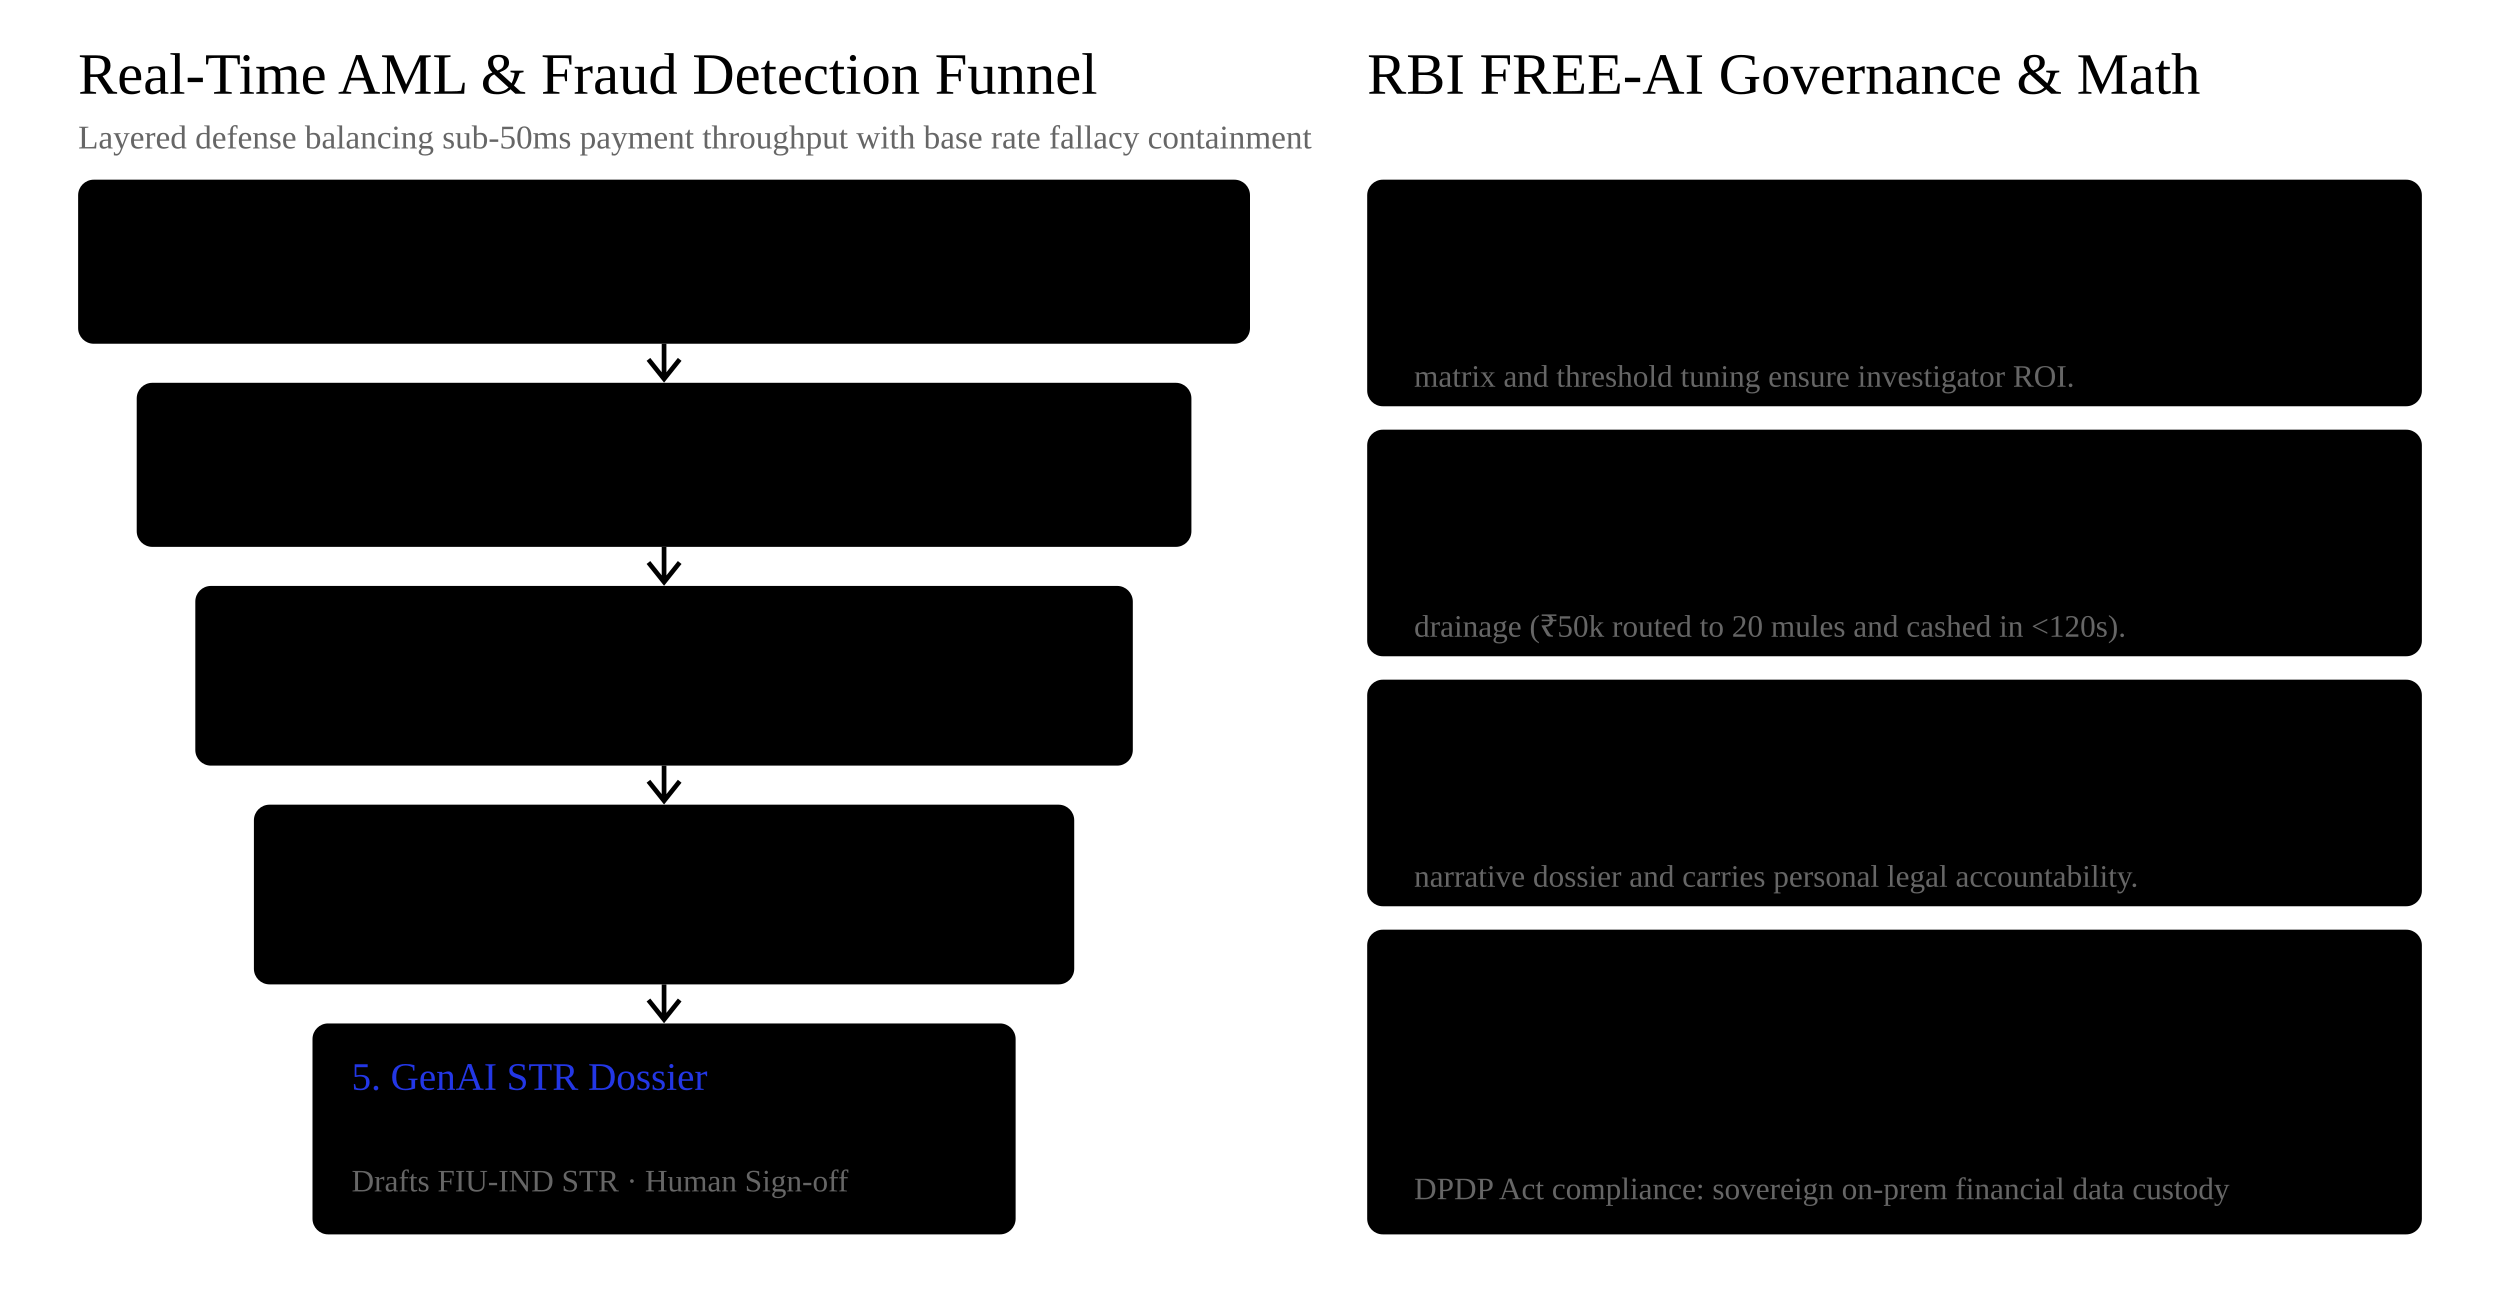
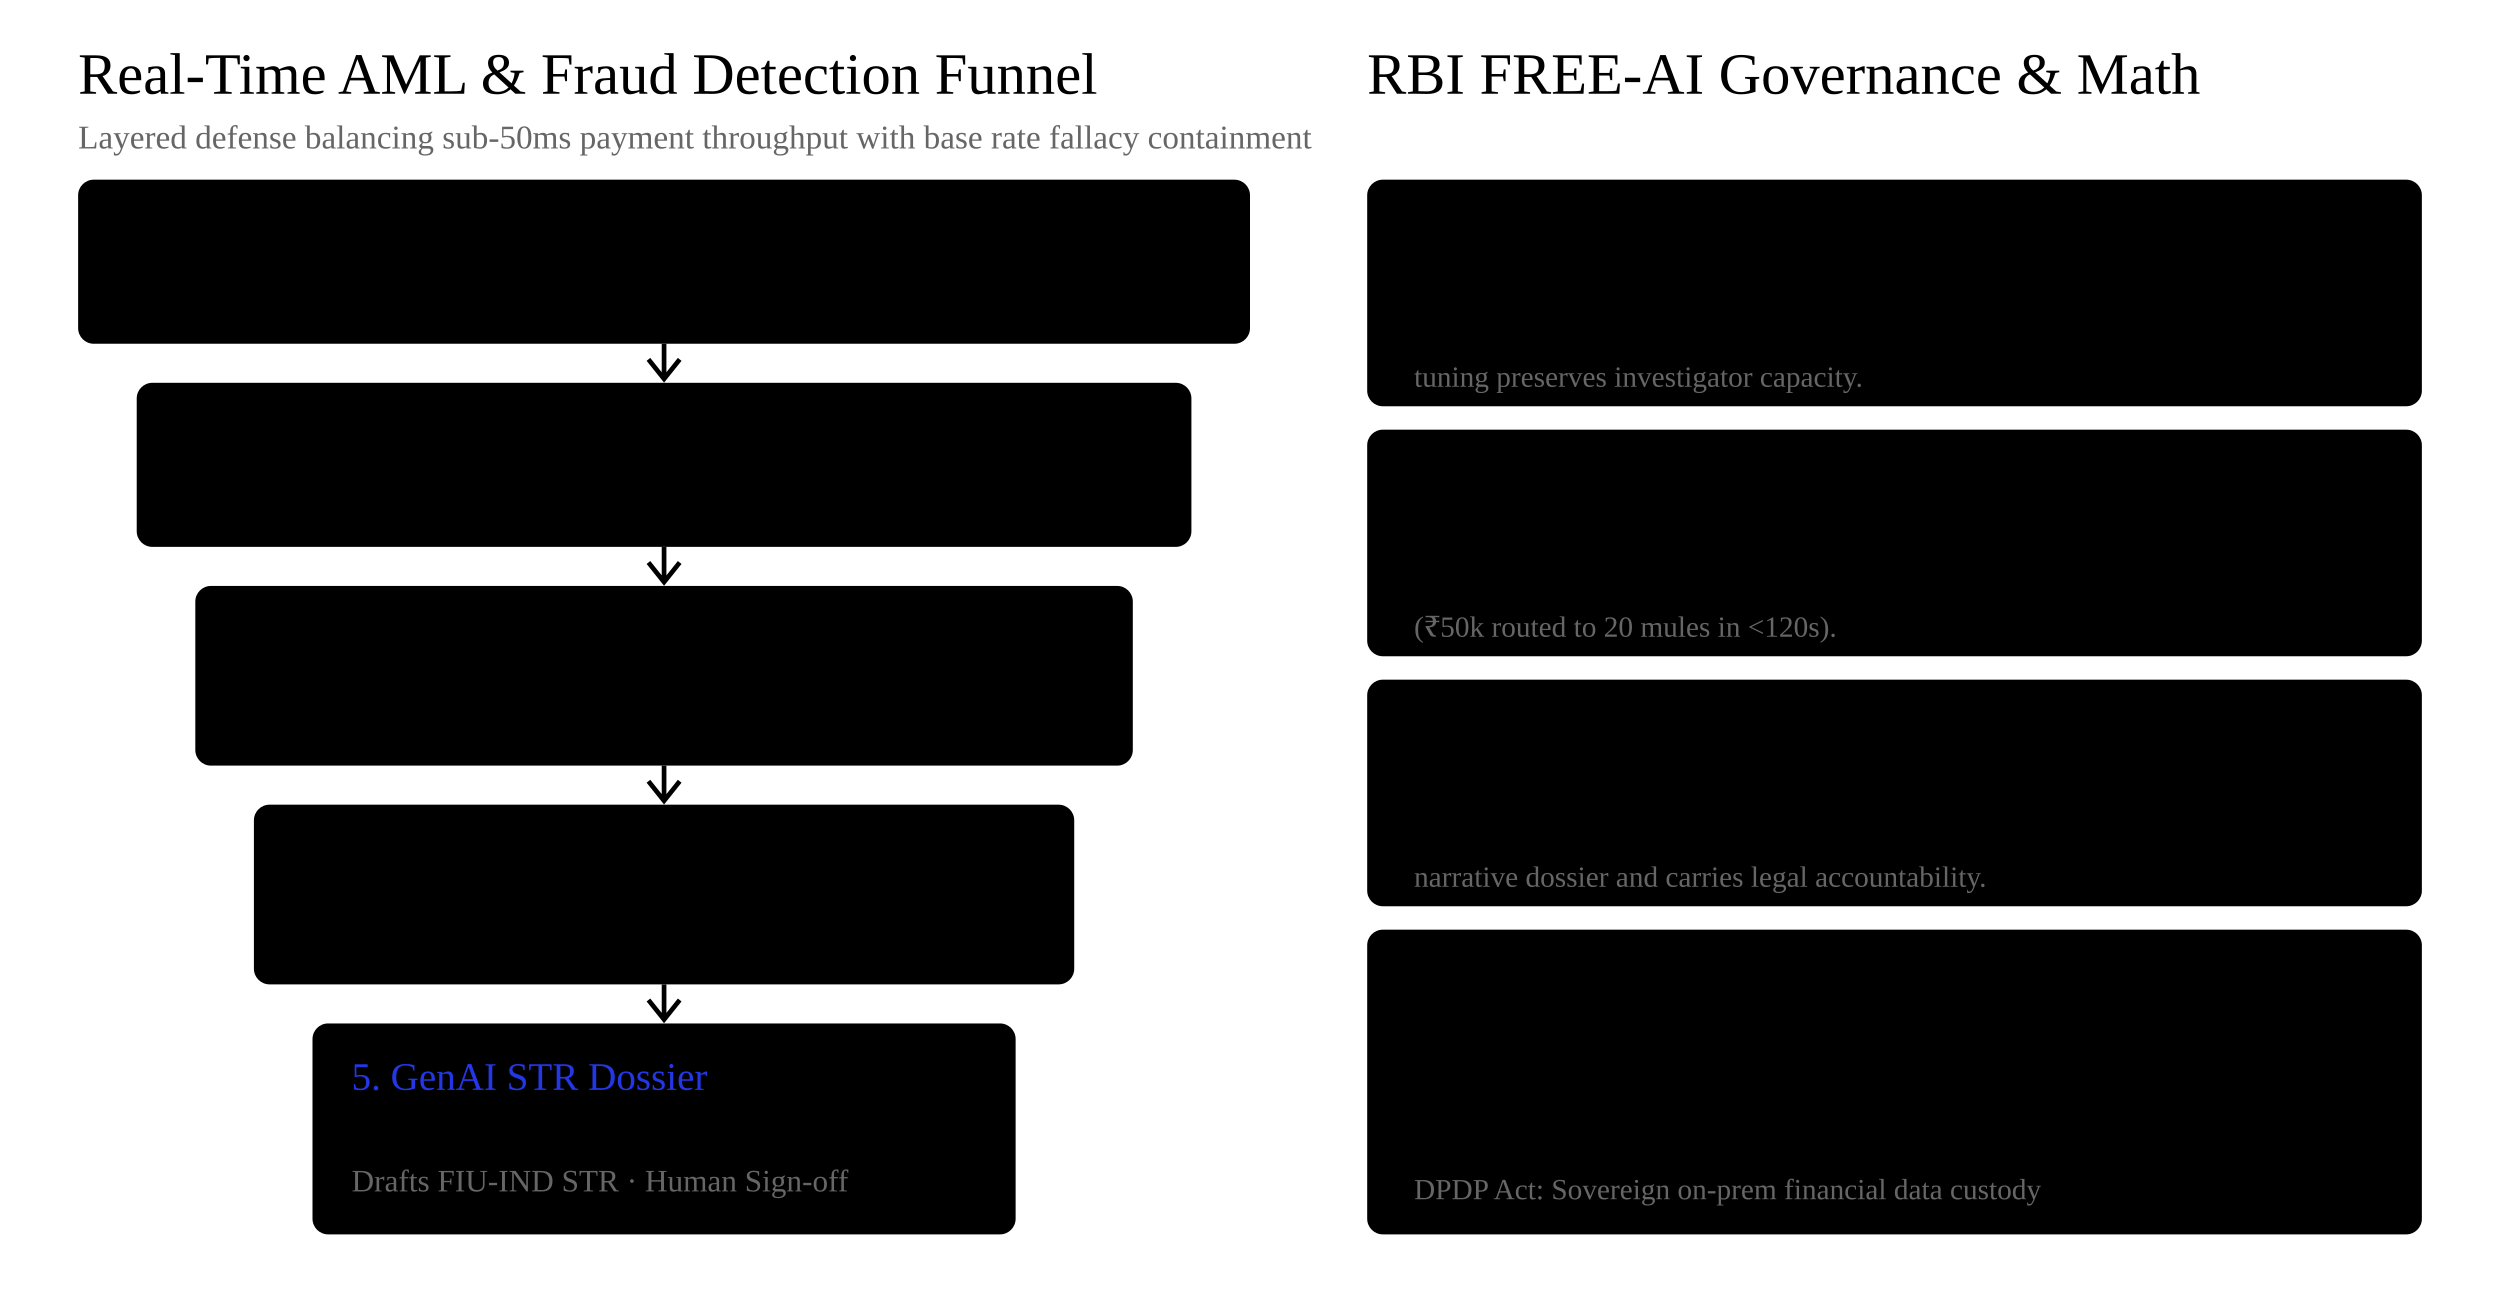
<svg xmlns="http://www.w3.org/2000/svg" viewBox="0 0 640 330" role="img" aria-label="Real-Time AML &amp; Fraud Detection Funnel under RBI FREE-AI showing payment streaming, heuristic filtering, GNN mule account detection, Bayesian base rate fallacy calibration, and human-signed FIU-IND STR generation.">
  <text class="t-display" x="20" y="24" font-size="15">Real-Time AML &amp; Fraud Detection Funnel</text>
  <text class="t-display" x="350" y="24" font-size="15">RBI FREE-AI Governance &amp; Math</text>
  <text x="20" y="38" font-size="8.5" fill="#666">Layered defense balancing sub-50ms payment throughput with base rate fallacy containment</text>
  <rect class="paper acc-s" x="20" y="46" width="300" height="42" rx="4" stroke-width="1.5" />
  <text x="32" y="63" font-size="10.5" font-weight="bold">1. Payment Streaming Ingress (40M tx/day)</text>
-   <text x="32" y="77" font-size="8.5">Real-time UPI/IMPS switch · Sub-50ms strict latency SLA budget</text>
+   <text x="32" y="77" font-size="8">Real-time UPI switch · Sub-50ms latency SLA budget</text>
  <path d="M 170 88 L 170 96 M 166 92 L 170 97 L 174 92" stroke="currentColor" fill="none" stroke-width="1.2" />
  <rect class="paper acc-s" x="35" y="98" width="270" height="42" rx="4" stroke-width="1.5" />
  <text x="47" y="115" font-size="10.5" font-weight="bold">2. Fast Velocity &amp; Device Filter (99.5% Pass)</text>
-   <text x="47" y="129" font-size="8.5">Rules engine, blacklist, geofence, device fingerprint (latency &lt; 15ms)</text>
+   <text x="47" y="129" font-size="8">Rules, blacklist, geofence, device print (&lt;15ms)</text>
  <path d="M 170 140 L 170 148 M 166 144 L 170 149 L 174 144" stroke="currentColor" fill="none" stroke-width="1.2" />
  <rect class="paper acc-s" x="50" y="150" width="240" height="46" rx="4" stroke-width="1.5" />
  <text x="62" y="167" font-size="10.5" font-weight="bold">3. GNN &amp; Mule Ring Detector (0.5%)</text>
-   <text x="62" y="181" font-size="8.5">200k tx/day · Cyclic flows, mule clusters, rapid cash layering</text>
+   <text x="62" y="181" font-size="8">200k tx/day · Cyclic rings, mule clusters</text>
  <path d="M 170 196 L 170 204 M 166 200 L 170 205 L 174 200" stroke="currentColor" fill="none" stroke-width="1.2" />
  <rect class="paper acc-s" x="65" y="206" width="210" height="46" rx="4" stroke-width="1.5" />
  <text x="77" y="223" font-size="10" font-weight="bold">4. Calibrated High-Recall ML (0.05%)</text>
  <text x="77" y="237" font-size="8.5">20k alerts/day · Asymmetric cost matrix filtering</text>
  <path d="M 170 252 L 170 260 M 166 256 L 170 261 L 174 256" stroke="currentColor" fill="none" stroke-width="1.2" />
  <rect class="wash acc-s" x="80" y="262" width="180" height="54" rx="4" stroke-width="2" />
  <text class="t-display" x="90" y="279" font-size="10" fill="#2337E6">5. GenAI STR Dossier</text>
  <text x="90" y="293" font-size="8" font-weight="bold">Top 200 High-Priority Cases/Day</text>
  <text x="90" y="305" font-size="8" fill="#666">Drafts FIU-IND STR · Human Sign-off</text>
  <line class="rule-s" x1="335" x2="335" y1="20" y2="318" stroke-width="1" />
  <rect class="paper acc-s" x="350" y="46" width="270" height="58" rx="4" stroke-width="1.5" />
  <text x="362" y="63" font-size="10.5" font-weight="bold">A. Base Rate Fallacy Containment</text>
-   <text x="362" y="77" font-size="8.5">Prevalence p(Fraud) = 0.01%. An uncalibrated 99%</text>
-   <text x="362" y="89" font-size="8.5">accurate model yields 98% false alerts! Asymmetric loss</text>
-   <text x="362" y="99" font-size="8" fill="#666">matrix and threshold tuning ensure investigator ROI.</text>
+   <text x="362" y="77" font-size="8">Prevalence p(Fraud) = 0.01%. An uncalibrated 99%</text>
+   <text x="362" y="89" font-size="8">model yields 98% false alerts. Asymmetric loss</text>
+   <text x="362" y="99" font-size="7.5" fill="#666">tuning preserves investigator capacity.</text>
  <rect class="paper acc-s" x="350" y="110" width="270" height="58" rx="4" stroke-width="1.5" />
  <text x="362" y="127" font-size="10.5" font-weight="bold">B. Graph Topology &amp; Mule Networks</text>
-   <text x="362" y="141" font-size="8.5">Sub-50ms graph traversal identifies cyclic rings, dynamic</text>
-   <text x="362" y="153" font-size="8.5">entity resolution across SIM/UPI IDs, and rapid liquidity</text>
-   <text x="362" y="163" font-size="8" fill="#666">drainage (₹50k routed to 20 mules and cashed in &lt;120s).</text>
+   <text x="362" y="141" font-size="8">Sub-50ms traversal maps cyclic rings, SIM/UPI</text>
+   <text x="362" y="153" font-size="8">resolution, and rapid liquidity drainage</text>
+   <text x="362" y="163" font-size="7.5" fill="#666">(₹50k routed to 20 mules in &lt;120s).</text>
  <rect class="paper acc-s" x="350" y="174" width="270" height="58" rx="4" stroke-width="1.5" />
  <text x="362" y="191" font-size="10.5" font-weight="bold">C. Mandatory PMLA Statutory Sign-Off</text>
-   <text x="362" y="205" font-size="8.5">Under Indian PMLA, algorithms cannot file statutory</text>
-   <text x="362" y="217" font-size="8.5">STRs unattended. Principal Officer reviews synthesized</text>
-   <text x="362" y="227" font-size="8" fill="#666">narrative dossier and carries personal legal accountability.</text>
+   <text x="362" y="205" font-size="8">Under PMLA, algorithms cannot file statutory</text>
+   <text x="362" y="217" font-size="8">STRs unattended. Principal Officer reviews</text>
+   <text x="362" y="227" font-size="7.5" fill="#666">narrative dossier and carries legal accountability.</text>
  <rect class="wash acc-s" x="350" y="238" width="270" height="78" rx="4" stroke-width="1.8" />
  <text class="t-display" x="362" y="255" font-size="11">The RBI FREE-AI Governance Contract</text>
-   <text x="362" y="271" font-size="8.5">• <tspan font-weight="bold">Fairness:</tspan> Zero demographic or regional bias in account freezes</text>
-   <text x="362" y="283" font-size="8.5">• <tspan font-weight="bold">Resilience:</tspan> Circuit breakers for model drift &amp; false-cascade cascades</text>
-   <text x="362" y="295" font-size="8.5">• <tspan font-weight="bold">Explainability:</tspan> Visual subgraph audit trail for every STR filed</text>
-   <text x="362" y="307" font-size="8" fill="#666">DPDP Act compliance: sovereign on-prem financial data custody</text>
+   <text x="362" y="271" font-size="8">• <tspan font-weight="bold">Fairness:</tspan> Zero bias in account freezes</text>
+   <text x="362" y="283" font-size="8">• <tspan font-weight="bold">Resilience:</tspan> Drift circuit breakers &amp; fallback</text>
+   <text x="362" y="295" font-size="8">• <tspan font-weight="bold">Explainability:</tspan> Subgraph audit trail per STR</text>
+   <text x="362" y="307" font-size="7.5" fill="#666">DPDP Act: Sovereign on-prem financial data custody</text>
</svg>
